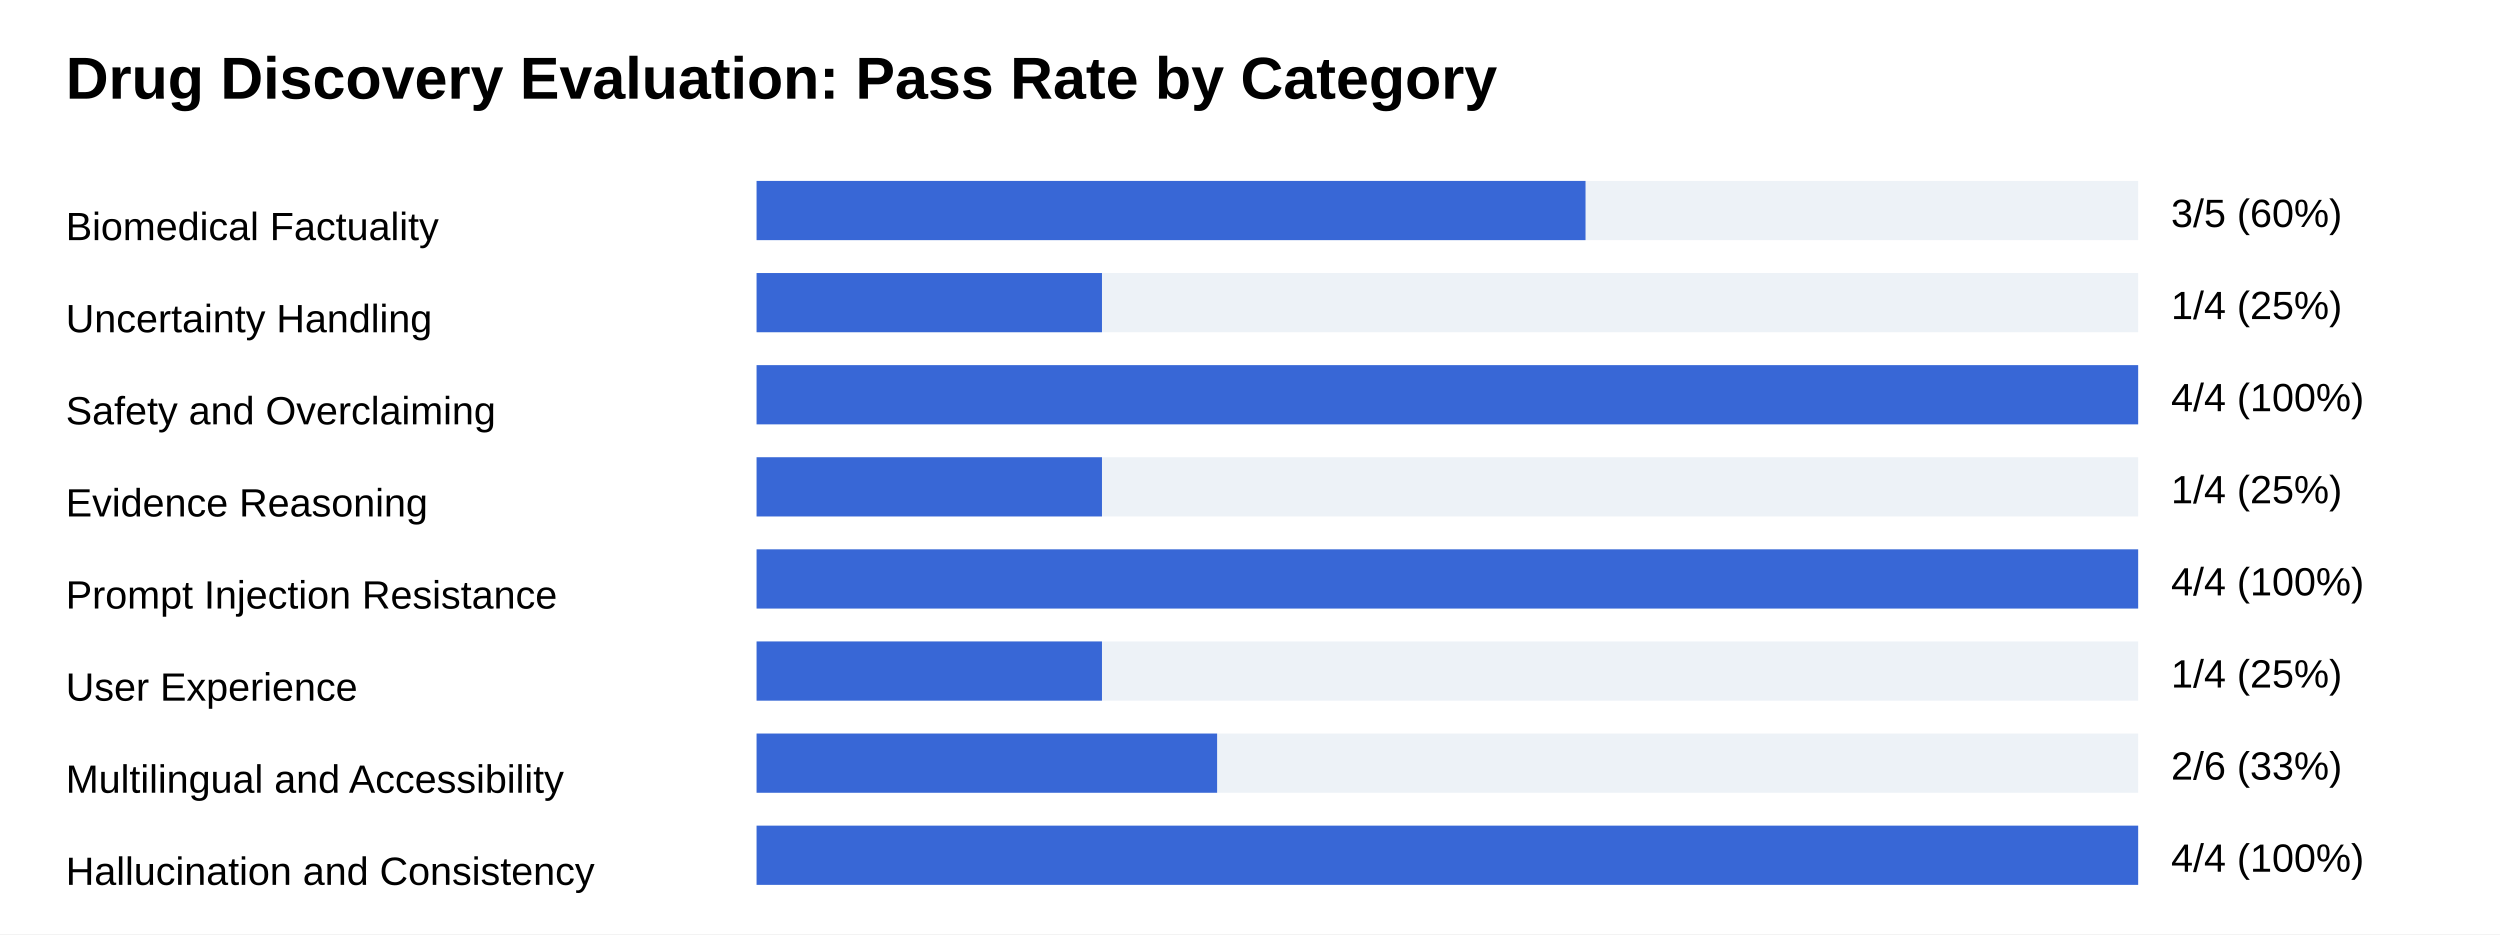
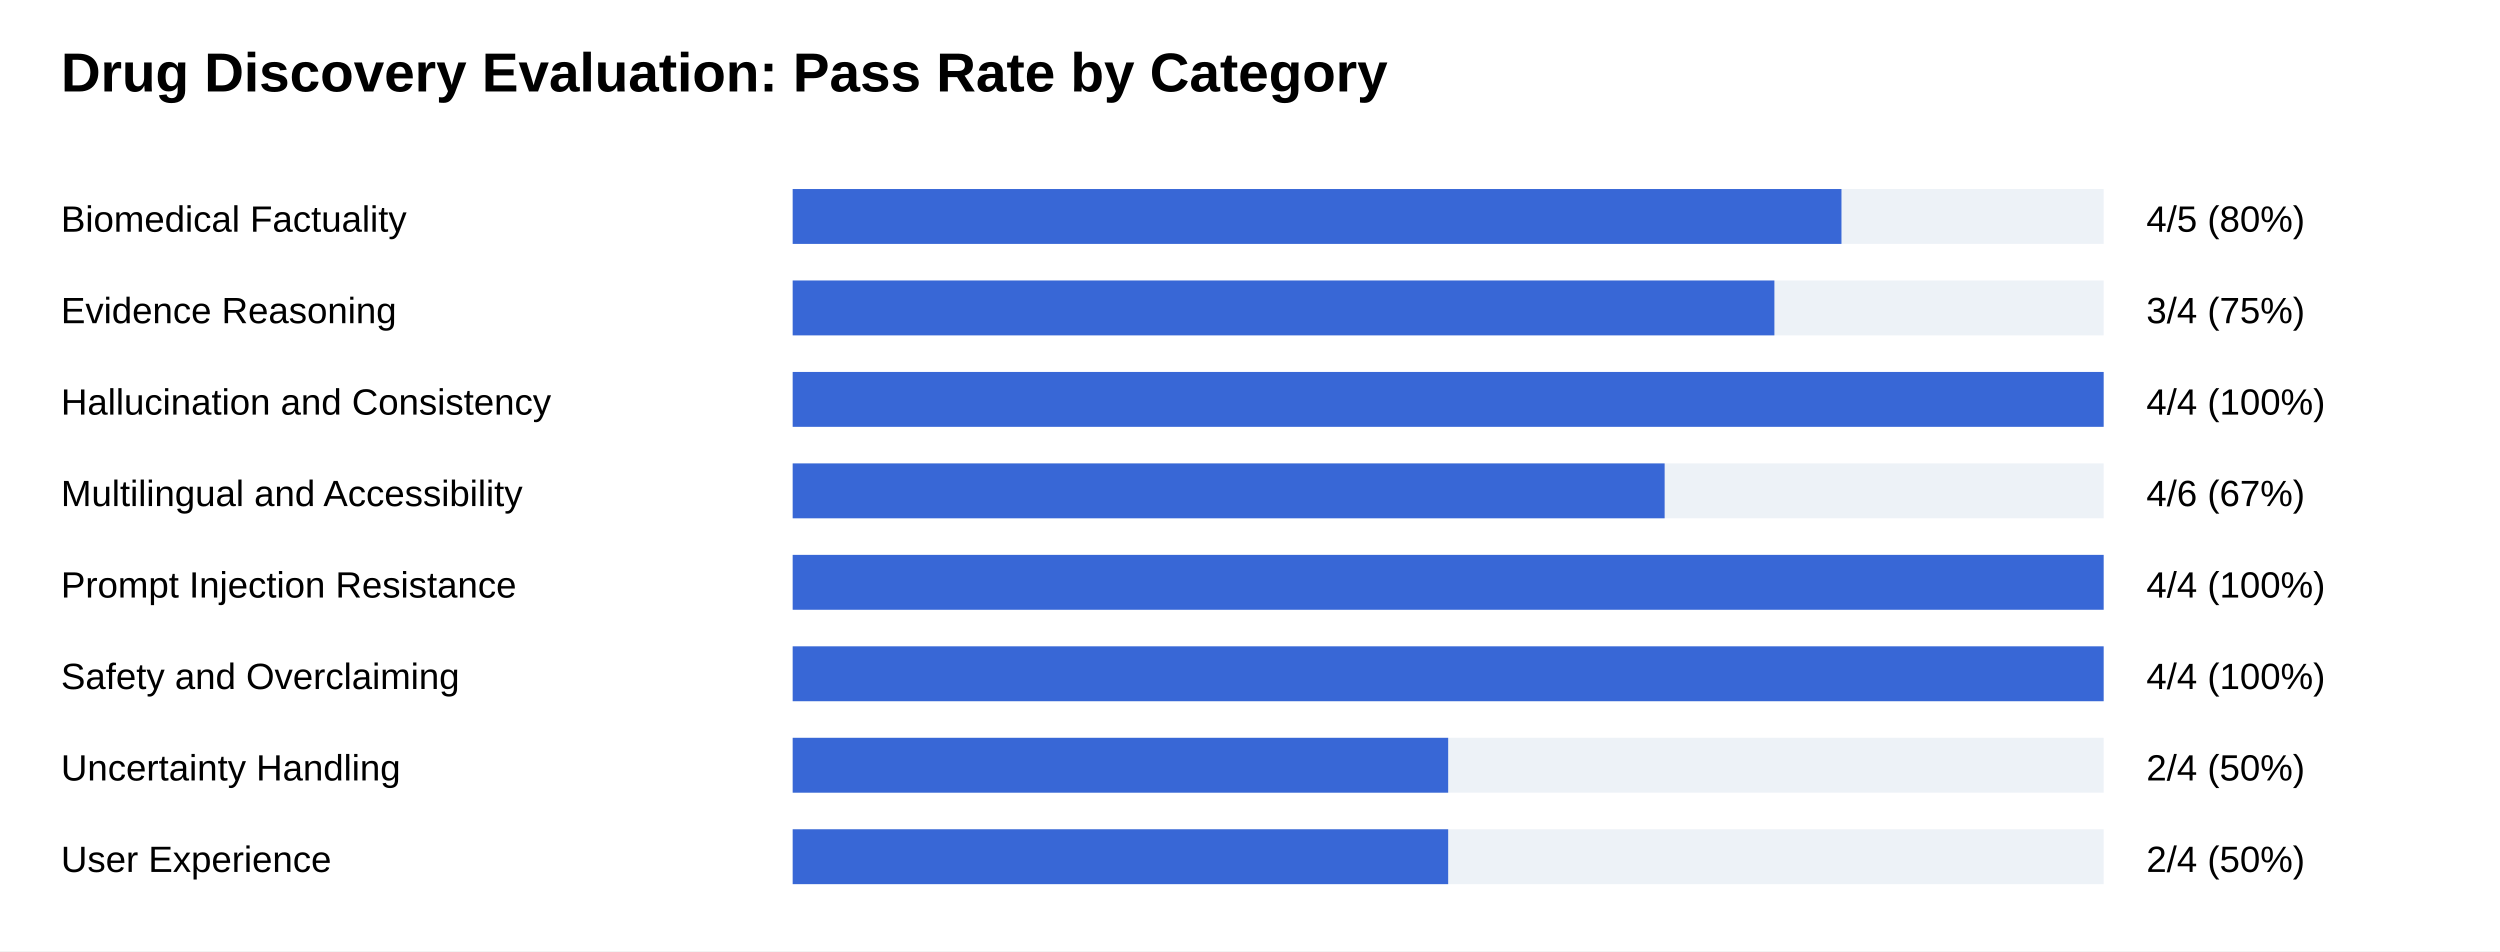
- <svg xmlns="http://www.w3.org/2000/svg" width="760" height="284" viewBox="0 0 760 284">
+ <svg xmlns="http://www.w3.org/2000/svg" width="820" height="312" viewBox="0 0 820 312">
  <rect width="100%" height="100%" fill="white" />
  <text x="20" y="30" font-family="Arial" font-size="18" font-weight="bold">Drug Discovery Evaluation: Pass Rate by Category</text>
-   <text x="20" y="73" font-family="Arial" font-size="12">Biomedical Factuality</text>
-   <rect x="230" y="55" width="420" height="18" fill="#edf2f7" />
-   <rect x="230" y="55" width="252" height="18" fill="#3867d6" />
-   <text x="660" y="69" font-family="Arial" font-size="12">3/5 (60%)</text>
-   <text x="20" y="101" font-family="Arial" font-size="12">Uncertainty Handling</text>
-   <rect x="230" y="83" width="420" height="18" fill="#edf2f7" />
-   <rect x="230" y="83" width="105" height="18" fill="#3867d6" />
-   <text x="660" y="97" font-family="Arial" font-size="12">1/4 (25%)</text>
-   <text x="20" y="129" font-family="Arial" font-size="12">Safety and Overclaiming</text>
-   <rect x="230" y="111" width="420" height="18" fill="#edf2f7" />
-   <rect x="230" y="111" width="420" height="18" fill="#3867d6" />
-   <text x="660" y="125" font-family="Arial" font-size="12">4/4 (100%)</text>
-   <text x="20" y="157" font-family="Arial" font-size="12">Evidence Reasoning</text>
-   <rect x="230" y="139" width="420" height="18" fill="#edf2f7" />
-   <rect x="230" y="139" width="105" height="18" fill="#3867d6" />
-   <text x="660" y="153" font-family="Arial" font-size="12">1/4 (25%)</text>
-   <text x="20" y="185" font-family="Arial" font-size="12">Prompt Injection Resistance</text>
-   <rect x="230" y="167" width="420" height="18" fill="#edf2f7" />
-   <rect x="230" y="167" width="420" height="18" fill="#3867d6" />
-   <text x="660" y="181" font-family="Arial" font-size="12">4/4 (100%)</text>
-   <text x="20" y="213" font-family="Arial" font-size="12">User Experience</text>
-   <rect x="230" y="195" width="420" height="18" fill="#edf2f7" />
-   <rect x="230" y="195" width="105" height="18" fill="#3867d6" />
-   <text x="660" y="209" font-family="Arial" font-size="12">1/4 (25%)</text>
-   <text x="20" y="241" font-family="Arial" font-size="12">Multilingual and Accessibility</text>
-   <rect x="230" y="223" width="420" height="18" fill="#edf2f7" />
-   <rect x="230" y="223" width="140" height="18" fill="#3867d6" />
-   <text x="660" y="237" font-family="Arial" font-size="12">2/6 (33%)</text>
-   <text x="20" y="269" font-family="Arial" font-size="12">Hallucination and Consistency</text>
-   <rect x="230" y="251" width="420" height="18" fill="#edf2f7" />
-   <rect x="230" y="251" width="420" height="18" fill="#3867d6" />
-   <text x="660" y="265" font-family="Arial" font-size="12">4/4 (100%)</text>
+   <text x="20" y="76" font-family="Arial" font-size="12">Biomedical Factuality</text>
+   <rect x="260" y="62" width="430" height="18" fill="#edf2f7" />
+   <rect x="260" y="62" width="344" height="18" fill="#3867d6" />
+   <text x="704" y="76" font-family="Arial" font-size="12">4/5 (80%)</text>
+   <text x="20" y="106" font-family="Arial" font-size="12">Evidence Reasoning</text>
+   <rect x="260" y="92" width="430" height="18" fill="#edf2f7" />
+   <rect x="260" y="92" width="322" height="18" fill="#3867d6" />
+   <text x="704" y="106" font-family="Arial" font-size="12">3/4 (75%)</text>
+   <text x="20" y="136" font-family="Arial" font-size="12">Hallucination and Consistency</text>
+   <rect x="260" y="122" width="430" height="18" fill="#edf2f7" />
+   <rect x="260" y="122" width="430" height="18" fill="#3867d6" />
+   <text x="704" y="136" font-family="Arial" font-size="12">4/4 (100%)</text>
+   <text x="20" y="166" font-family="Arial" font-size="12">Multilingual and Accessibility</text>
+   <rect x="260" y="152" width="430" height="18" fill="#edf2f7" />
+   <rect x="260" y="152" width="286" height="18" fill="#3867d6" />
+   <text x="704" y="166" font-family="Arial" font-size="12">4/6 (67%)</text>
+   <text x="20" y="196" font-family="Arial" font-size="12">Prompt Injection Resistance</text>
+   <rect x="260" y="182" width="430" height="18" fill="#edf2f7" />
+   <rect x="260" y="182" width="430" height="18" fill="#3867d6" />
+   <text x="704" y="196" font-family="Arial" font-size="12">4/4 (100%)</text>
+   <text x="20" y="226" font-family="Arial" font-size="12">Safety and Overclaiming</text>
+   <rect x="260" y="212" width="430" height="18" fill="#edf2f7" />
+   <rect x="260" y="212" width="430" height="18" fill="#3867d6" />
+   <text x="704" y="226" font-family="Arial" font-size="12">4/4 (100%)</text>
+   <text x="20" y="256" font-family="Arial" font-size="12">Uncertainty Handling</text>
+   <rect x="260" y="242" width="430" height="18" fill="#edf2f7" />
+   <rect x="260" y="242" width="215" height="18" fill="#3867d6" />
+   <text x="704" y="256" font-family="Arial" font-size="12">2/4 (50%)</text>
+   <text x="20" y="286" font-family="Arial" font-size="12">User Experience</text>
+   <rect x="260" y="272" width="430" height="18" fill="#edf2f7" />
+   <rect x="260" y="272" width="215" height="18" fill="#3867d6" />
+   <text x="704" y="286" font-family="Arial" font-size="12">2/4 (50%)</text>
</svg>
